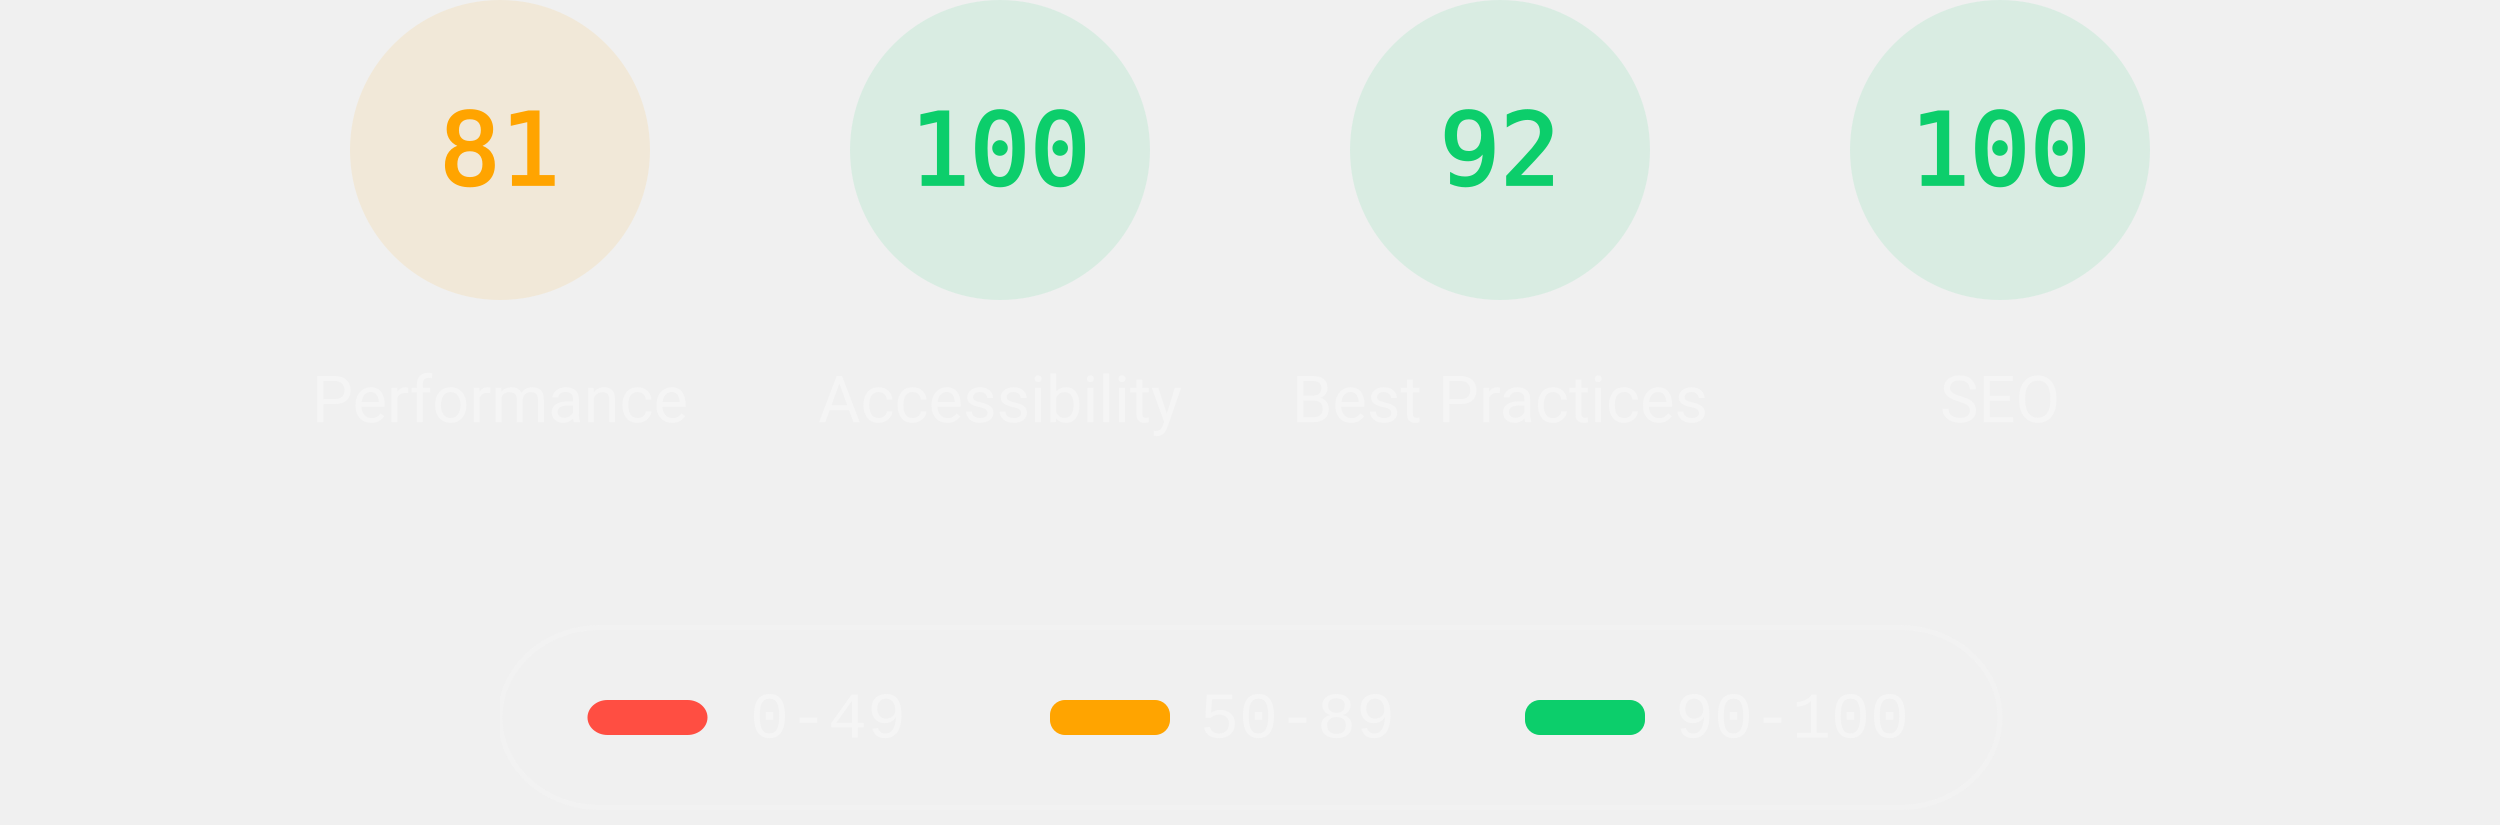
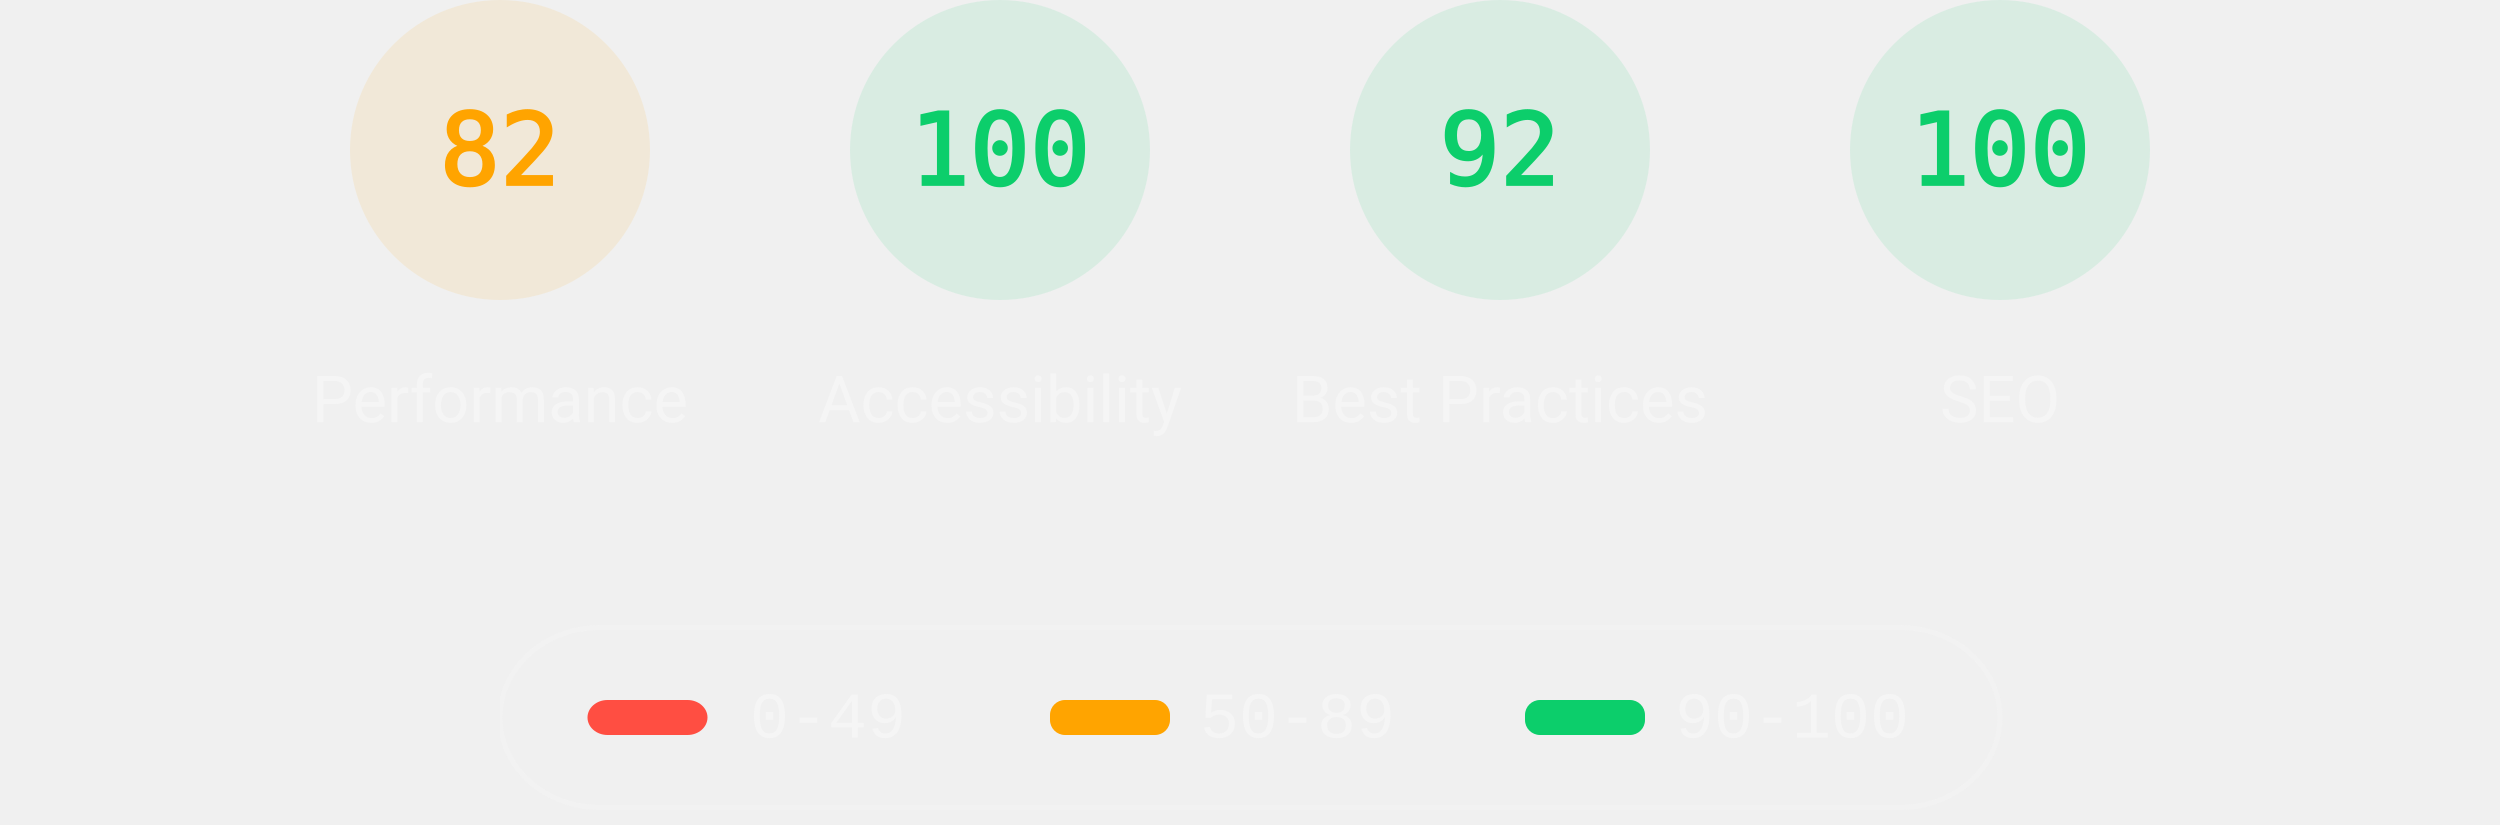
<svg xmlns="http://www.w3.org/2000/svg" class="theme--dark" fill="none" width="1000" height="330">
  <style>
			.gauge-base {
				opacity: 0.1
			}

			.gauge-arc {
				fill: none;
				animation-delay: 250ms;
				stroke-linecap: round;
				transform: rotate(-90deg);
				transform-origin: 100px 60px;
				animation: load-gauge 1s ease forwards
			}

			.guage-text {
				font-size: 40px;
				font-family: monospace;
				text-align: center
			}

			.guage-red {
				color: #ff4e42;
				fill: #ff4e42;
				stroke: #ff4e42
			}
			.guage-orange {
				color: #ffa400;
				fill: #ffa400;
				stroke: #ffa400
			}
			.guage-green {
				color: #0cce6b;
				fill: #0cce6b;
				stroke: #0cce6b
			}
			.theme--agnostic .guage-undefined {
				color: #5c5c5c;
				fill: #5c5c5c;
				stroke: #5c5c5c
			}
			.theme--light .guage-undefined {
				color: #1e1e1e;
				fill: #1e1e1e;
				stroke: #1e1e1e
			}
			.theme--dark .guage-undefined {
				color: #f5f5f5;
				fill: #f5f5f5;
				stroke: #f5f5f5
			}

			.guage-title {
				stroke: none;
				font-size: 26px;
				line-height: 26px;
				font-family: Roboto, Halvetica, Arial, sans-serif
			}
			.metric.guage-title {
				font-family: 'Courier New', Courier, monospace
			}
			.theme--agnostic .guage-title {
				color: #737373;
				fill: #737373
			}
			.theme--light .guage-title {
				color: #212121;
				fill: #212121
			}
			.theme--dark .guage-title {
				color: #f5f5f5;
				fill: #f5f5f5
			}

			@keyframes load-gauge {
				from {
					stroke-dasharray: 0 352.858
				}
			}
			.lh-gauge--pwa__disc {
				fill: #e0e0e0
			}
			.lh-gauge--pwa__logo {
				position: relative;
				fill: #b0b0b0
			}
			.lh-gauge--pwa__invisible {
				display: none
			}
			.lh-gauge--pwa__visible {
				display: inline
			}
			.guage-invisible {
				display: none
			}
			.lh-gauge--pwa__logo--primary-color {
				fill: #304ffe
			}
			.theme--agnostic .lh-gauge--pwa__logo--secondary-color {
				fill: #787878
			}
			.theme--light .lh-gauge--pwa__logo--secondary-color {
				fill: #3d3d3d
			}
			.theme--dark .lh-gauge--pwa__logo--secondary-color {
				fill: #d8b6b6
			}
			.theme--light #svg_2 {
				stroke: #00000022
			}
			.theme--agnostic #svg_2 {
				stroke: #616161
			}
			.theme--light #svg_2 {
				stroke: #00000022
			}
			.theme--dark #svg_2 {
				stroke: #f5f5f566
			}
		</style>
  <svg class="guage-div guage-perf guage-orange" viewBox="0 0 200 200" width="200" height="200" x="100" y="0">
    <circle class="gauge-base" r="56" cx="100" cy="60" stroke-width="8" />
-     <circle class="gauge-arc guage-arc-1" r="56" cx="100" cy="60" stroke-width="8" style="stroke-dasharray: 285.005, 351.858;" />
-     <text class="guage-text" x="100px" y="60px" alignment-baseline="central" dominant-baseline="central" text-anchor="middle">81</text>
+     <circle class="gauge-arc guage-arc-1" r="56" cx="100" cy="60" stroke-width="8" style="stroke-dasharray: 288.524, 351.858;" />
+     <text class="guage-text" x="100px" y="60px" alignment-baseline="central" dominant-baseline="central" text-anchor="middle">82</text>
    <text class="guage-title" x="100px" y="160px" alignment-baseline="central" dominant-baseline="central" text-anchor="middle">Performance</text>
  </svg>
  <svg class="guage-div guage-acc guage-green" viewBox="0 0 200 200" width="200" height="200" x="300" y="0">
    <circle class="gauge-base" r="56" cx="100" cy="60" stroke-width="8" />
    <circle class="gauge-arc guage-arc-2" r="56" cx="100" cy="60" stroke-width="8" style="stroke-dasharray: 351.858, 351.858;" />
    <text class="guage-text" x="100px" y="60px" alignment-baseline="central" dominant-baseline="central" text-anchor="middle">100</text>
    <text class="guage-title" x="100px" y="160px" alignment-baseline="central" dominant-baseline="central" text-anchor="middle">Accessibility</text>
  </svg>
  <svg class="guage-div guage-best guage-green" viewBox="0 0 200 200" width="200" height="200" x="500" y="0">
    <circle class="gauge-base" r="56" cx="100" cy="60" stroke-width="8" />
    <circle class="gauge-arc guage-arc-3" r="56" cx="100" cy="60" stroke-width="8" style="stroke-dasharray: 323.709, 351.858;" />
    <text class="guage-text" x="100px" y="60px" alignment-baseline="central" dominant-baseline="central" text-anchor="middle">92</text>
    <text class="guage-title" x="100px" y="160px" alignment-baseline="central" dominant-baseline="central" text-anchor="middle">Best Practices</text>
  </svg>
  <svg class="guage-div guage-seo guage-green" viewBox="0 0 200 200" width="200" height="200" x="700" y="0">
    <circle class="gauge-base" r="56" cx="100" cy="60" stroke-width="8" />
    <circle class="gauge-arc guage-arc-4" r="56" cx="100" cy="60" stroke-width="8" style="stroke-dasharray: 351.858, 351.858;" />
    <text class="guage-text" x="100px" y="60px" alignment-baseline="central" dominant-baseline="central" text-anchor="middle">100</text>
    <text class="guage-title" x="100px" y="160px" alignment-baseline="central" dominant-baseline="central" text-anchor="middle">SEO</text>
  </svg>
  <svg class="guage-div guage-pwa guage-invisible" viewBox="0 0 200 200" width="200" height="200" x="900" y="0">
    <svg viewBox="0 0 60 60" width="112" height="112" x="44" y="4">
      <defs>
        <linearGradient id="lh-gauge--pwa__check-circle__gradient-0" x1="50%" y1="0%" x2="50%" y2="100%">
          <stop stop-color="#00C852" offset="0%" />
          <stop stop-color="#009688" offset="100%" />
        </linearGradient>
        <linearGradient id="lh-gauge--pwa__installable__shadow-gradient-0" x1="76.056%" x2="24.111%" y1="82.995%" y2="24.735%">
          <stop stop-color="#A5D6A7" offset="0%" />
          <stop stop-color="#80CBC4" offset="100%" />
        </linearGradient>
        <linearGradient id="lh-gauge--pwa__fast-reliable__shadow-gradient-0" x1="76.056%" y1="82.995%" x2="25.678%" y2="26.493%">
          <stop stop-color="#64B5F6" offset="0%" />
          <stop stop-color="#2979FF" offset="100%" />
        </linearGradient>
        <g id="lh-gauge--pwa__fast-reliable-badge-0">
          <circle fill="#FFFFFF" cx="10" cy="10" r="10" />
          <path fill="#304FFE" d="M10 3.58l5.25 2.34v3.5c0 3.23-2.24 6.26-5.25 7-3.01-.74-5.25-3.77-5.25-7v-3.5L10 3.58zm-.47 10.74l2.76-4.83.03-.07c.04-.08 0-.24-.22-.24h-1.64l.47-3.26h-.47l-2.7 4.77c-.02.01.05-.1-.04.05-.09.16-.1.31.18.31h1.63l-.47 3.27h.47z" />
        </g>
        <g id="lh-gauge--pwa__installable-badge-0">
          <circle fill="#FFFFFF" cx="10" cy="10" r="10" />
          <path fill="#009688" d="M10 4.167A5.835 5.835 0 0 0 4.167 10 5.835 5.835 0 0 0 10 15.833 5.835 5.835 0 0 0 15.833 10 5.835 5.835 0 0 0 10 4.167zm2.917 6.416h-2.334v2.334H9.417v-2.334H7.083V9.417h2.334V7.083h1.166v2.334h2.334v1.166z" />
        </g>
      </defs>
      <g stroke="none" fill-rule="nonzero">
        <circle class="lh-gauge--pwa__disc" cx="30" cy="30" r="30" />
        <g class="lh-gauge--pwa__logo">
          <path d="M35.66 19.39l.7-1.75h2L37.4 15 38.6 12l3.4 9h-2.51l-.58-1.61z" />
          <path d="M33.52 21l3.65-9h-2.42l-2.5 5.82L30.5 12h-1.86l-1.9 5.82-1.35-2.65-1.21 3.72L25.4 21h2.38l1.72-5.2 1.64 5.2z" />
          <path fill-rule="nonzero" d="M20.3 17.91h1.48c.45 0 .85-.05 1.2-.15l.39-1.18 1.07-3.3a2.64 2.64 0 0 0-.28-.37c-.55-.6-1.36-.91-2.42-.91H18v9h2.3V17.9zm1.96-3.84c.22.22.33.5.33.87 0 .36-.1.65-.29.87-.2.23-.59.35-1.15.35h-.86v-2.41h.87c.52 0 .89.1 1.1.32z" />
        </g>
        <rect class="lh-gauge--pwa__component lh-gauge--pwa__na-line lh-gauge--pwa__invisible" fill="#FFFFFF" x="20" y="32" width="20" height="4" rx="2" />
        <g class="lh-gauge--pwa__component lh-gauge--pwa__fast-reliable-badge lh-gauge--pwa__invisible" transform="translate(20, 29)">
          <path fill="url(#lh-gauge--pwa__fast-reliable__shadow-gradient-0)" d="M33.63 19.49A30 30 0 0 1 16.2 30.36L3 17.14 17.14 3l16.49 16.49z" />
          <use href="#lh-gauge--pwa__fast-reliable-badge-0" />
        </g>
        <g class="lh-gauge--pwa__component lh-gauge--pwa__installable-badge lh-gauge--pwa__invisible" transform="translate(20, 29)">
          <path fill="url(#lh-gauge--pwa__installable__shadow-gradient-0)" d="M33.629 19.487c-4.272 5.453-10.391 9.39-17.415 10.869L3 17.142 17.142 3 33.63 19.487z" />
          <use href="#lh-gauge--pwa__installable-badge-0" />
        </g>
        <g class="lh-gauge--pwa__component lh-gauge--pwa__fast-reliable-installable-badges lh-gauge--pwa__invisible">
          <g transform="translate(8, 29)">
            <path fill="url(#lh-gauge--pwa__fast-reliable__shadow-gradient-0)" d="M16.321 30.463L3 17.143 17.142 3l22.365 22.365A29.864 29.864 0 0 1 22 31c-1.942 0-3.84-.184-5.679-.537z" />
            <use href="#lh-gauge--pwa__fast-reliable-badge-0" />
          </g>
          <g transform="translate(32, 29)">
            <path fill="url(#lh-gauge--pwa__installable__shadow-gradient-0)" d="M25.982 11.84a30.107 30.107 0 0 1-13.08 15.203L3 17.143 17.142 3l8.84 8.84z" />
            <use href="#lh-gauge--pwa__installable-badge-0" />
          </g>
        </g>
        <g class="lh-gauge--pwa__component lh-gauge--pwa__check-circle lh-gauge--pwa__invisible" transform="translate(18, 28)">
          <circle fill="#FFFFFF" cx="12" cy="12" r="12" />
          <path fill="url(#lh-gauge--pwa__check-circle__gradient-0)" d="M12 2a10 10 0 1 0 0 20 10 10 0 0 0 0-20zm-2 15l-5-5 1.41-1.41L10 14.17l7.59-7.59L19 8l-9 9z" />
        </g>
      </g>
    </svg>
    <text class="guage-title" y="160px" alignment-baseline="central" dominant-baseline="central" text-anchor="middle">
      <tspan x="100px" dy="-6px">Progressive</tspan>
      <tspan x="100px" dy="30px">Web App</tspan>
    </text>
  </svg>
  <svg width="604" height="76" x="200" y="250">
    <g>
      <rect fill="none" id="canvas_background" height="80" width="604" y="-1" x="-1" />
      <g display="none" overflow="visible" y="0" x="0" height="100%" width="100%" id="canvasGrid">
        <rect fill="url(#gridpattern)" stroke-width="0" y="0" x="0" height="100%" width="100%" />
      </g>
    </g>
    <g>
      <rect fill-opacity="0" stroke-width="2" rx="40" id="svg_2" height="72" width="600" y="1" x="0" fill="#000000" />
      <rect stroke="#000" rx="8" id="svg_3" height="14" width="48" y="30" x="35" stroke-opacity="null" stroke-width="0" fill="#ff4e42" />
      <rect stroke="#000" rx="6" id="svg_4" height="14" width="48" y="30" x="220" stroke-opacity="null" stroke-width="0" fill="#ffa400" />
      <rect stroke="#000" rx="6" id="svg_5" height="14" width="48" y="30" x="410" stroke-opacity="null" stroke-width="0" fill="#0cce6b" />
      <text class="metric guage-title" xml:space="preserve" text-anchor="start" font-size="26" id="svg_6" y="45" x="100" stroke-opacity="null" stroke-width="0" stroke="#000">0-49</text>
      <text class="metric guage-title" xml:space="preserve" text-anchor="start" font-size="26" id="svg_7" y="45" x="280" stroke-opacity="null" stroke-width="0" stroke="#000">50-89</text>
      <text class="metric guage-title" xml:space="preserve" text-anchor="start" font-size="26" id="svg_8" y="45" x="470" stroke-opacity="null" stroke-width="0" stroke="#000">90-100</text>
    </g>
  </svg>
</svg>
